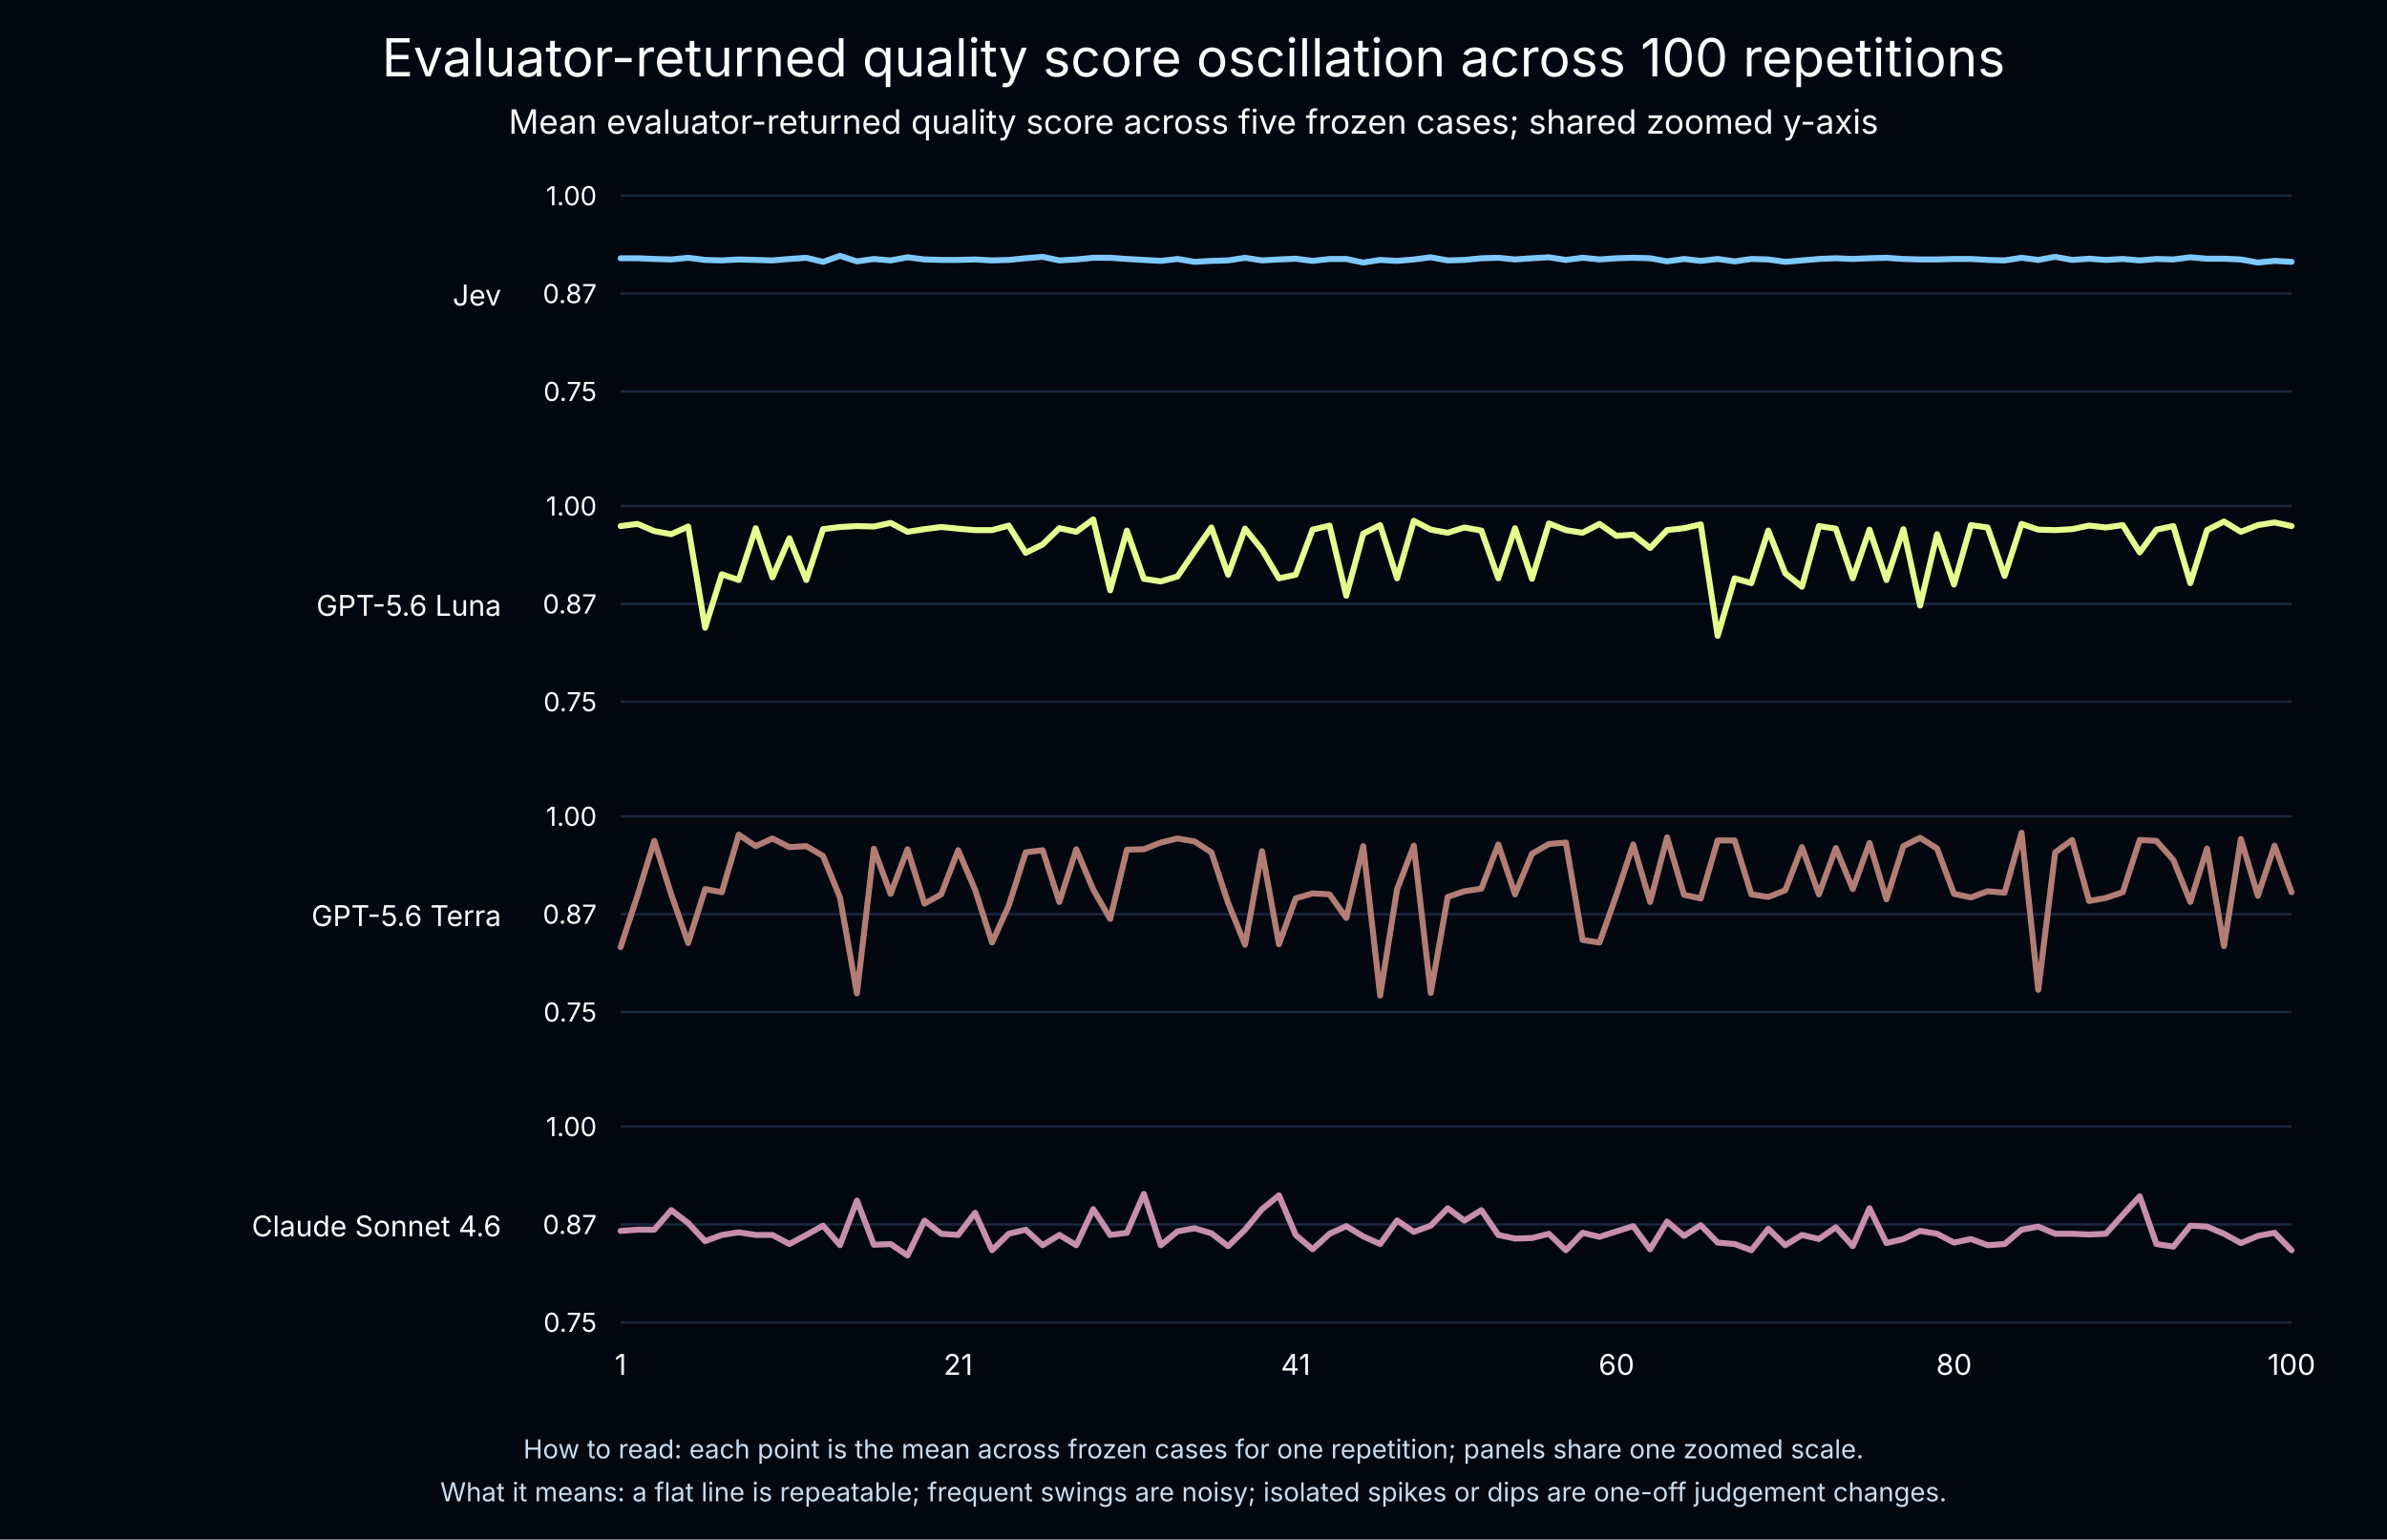
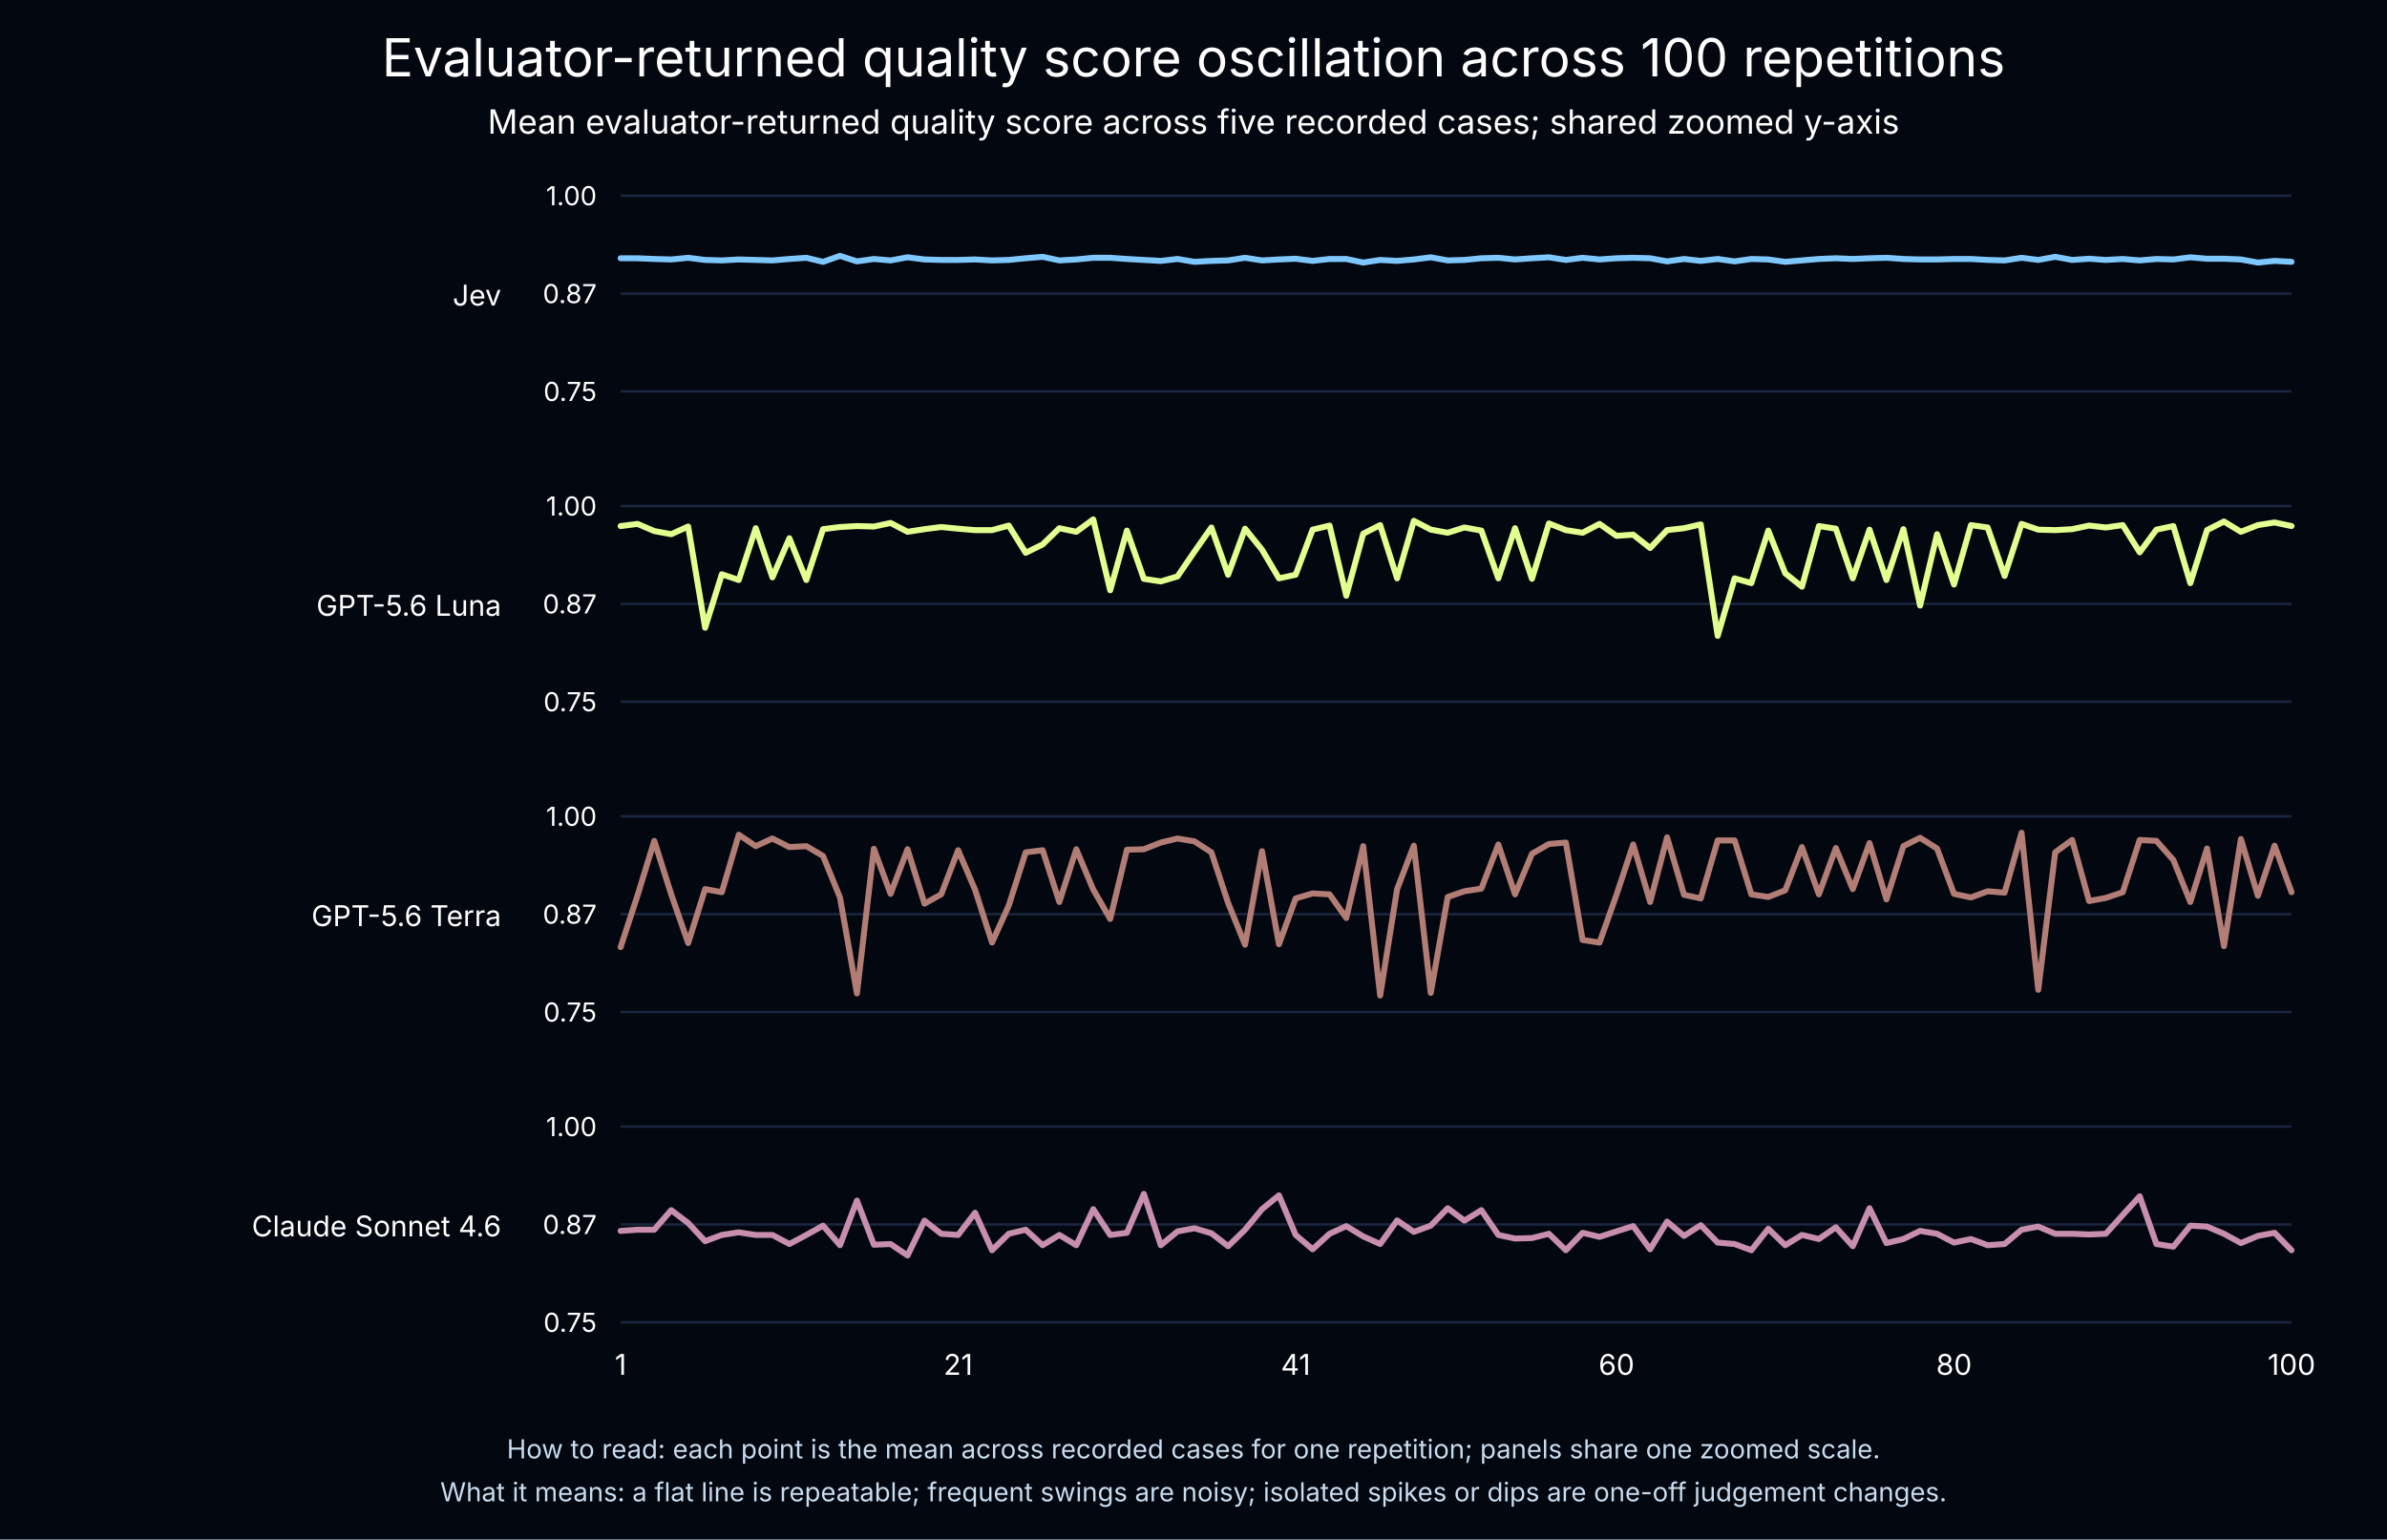
<svg xmlns="http://www.w3.org/2000/svg" width="1000" height="645" viewBox="0 0 1000 645">
  <rect width="100%" height="100%" fill="#030710" />
  <text x="500.0" y="32.0" font-family="Lausanne, Inter, -apple-system, BlinkMacSystemFont, Segoe UI, sans-serif" font-size="22px" text-anchor="middle" fill="#FFFFFF">Evaluator-returned quality score oscillation across 100 repetitions</text>
-   <text x="500.0" y="56.0" font-family="Lausanne, Inter, -apple-system, BlinkMacSystemFont, Segoe UI, sans-serif" font-size="14px" text-anchor="middle" fill="#FFFFFF">Mean evaluator-returned quality score across five frozen cases; shared zoomed y-axis</text>
+   <text x="500.0" y="56.0" font-family="Lausanne, Inter, -apple-system, BlinkMacSystemFont, Segoe UI, sans-serif" font-size="14px" text-anchor="middle" fill="#FFFFFF">Mean evaluator-returned quality score across five recorded cases; shared zoomed y-axis</text>
  <line x1="260" y1="164.0" x2="960" y2="164.0" stroke="#1A2740" stroke-width="1" />
  <text x="250.0" y="168.0" font-family="Lausanne, Inter, -apple-system, BlinkMacSystemFont, Segoe UI, sans-serif" font-size="11px" text-anchor="end" fill="#FFFFFF">0.75</text>
  <line x1="260" y1="123.0" x2="960" y2="123.0" stroke="#1A2740" stroke-width="1" />
  <text x="250.0" y="127.0" font-family="Lausanne, Inter, -apple-system, BlinkMacSystemFont, Segoe UI, sans-serif" font-size="11px" text-anchor="end" fill="#FFFFFF">0.87</text>
  <line x1="260" y1="82.0" x2="960" y2="82.0" stroke="#1A2740" stroke-width="1" />
  <text x="250.0" y="86.0" font-family="Lausanne, Inter, -apple-system, BlinkMacSystemFont, Segoe UI, sans-serif" font-size="11px" text-anchor="end" fill="#FFFFFF">1.00</text>
  <polyline points="260.0,108.2 267.1,108.2 274.1,108.5 281.2,108.7 288.3,108.0 295.4,108.9 302.4,109.1 309.5,108.7 316.6,108.9 323.6,109.1 330.7,108.5 337.8,108.0 344.8,109.7 351.9,107.2 359.0,109.5 366.1,108.5 373.1,109.1 380.2,107.8 387.3,108.7 394.3,108.9 401.4,108.9 408.5,108.7 415.6,109.1 422.6,108.9 429.7,108.2 436.8,107.6 443.8,109.1 450.9,108.7 458.0,108.0 465.1,108.0 472.1,108.5 479.2,108.9 486.3,109.3 493.3,108.5 500.4,109.7 507.5,109.3 514.5,109.1 521.6,108.0 528.7,109.1 535.8,108.7 542.8,108.4 549.9,109.3 557.0,108.5 564.0,108.5 571.1,110.0 578.2,108.9 585.3,109.3 592.3,108.7 599.4,107.8 606.5,109.1 613.5,108.9 620.6,108.2 627.7,108.0 634.7,108.7 641.8,108.2 648.9,107.8 656.0,108.9 663.0,108.0 670.1,108.7 677.2,108.2 684.2,108.0 691.3,108.2 698.4,109.5 705.5,108.5 712.5,109.3 719.6,108.5 726.7,109.5 733.7,108.5 740.8,108.7 747.9,109.7 754.9,109.1 762.0,108.5 769.1,108.2 776.2,108.5 783.2,108.2 790.3,108.0 797.4,108.5 804.4,108.7 811.5,108.7 818.6,108.5 825.7,108.5 832.7,108.9 839.8,109.1 846.9,108.0 853.9,108.9 861.0,107.6 868.1,108.9 875.2,108.4 882.2,108.9 889.3,108.5 896.4,109.1 903.4,108.5 910.5,108.7 917.6,107.8 924.6,108.4 931.7,108.4 938.8,108.7 945.9,110.0 952.9,109.3 960.0,109.7" fill="none" stroke="#7FC8FF" stroke-width="2.5" stroke-linejoin="round" stroke-linecap="round" />
  <text x="210.0" y="128.0" font-family="Lausanne, Inter, -apple-system, BlinkMacSystemFont, Segoe UI, sans-serif" font-size="12px" text-anchor="end" fill="#FFFFFF">Jev</text>
  <line x1="260" y1="294.0" x2="960" y2="294.0" stroke="#1A2740" stroke-width="1" />
  <text x="250.0" y="298.0" font-family="Lausanne, Inter, -apple-system, BlinkMacSystemFont, Segoe UI, sans-serif" font-size="11px" text-anchor="end" fill="#FFFFFF">0.75</text>
  <line x1="260" y1="253.0" x2="960" y2="253.0" stroke="#1A2740" stroke-width="1" />
  <text x="250.0" y="257.0" font-family="Lausanne, Inter, -apple-system, BlinkMacSystemFont, Segoe UI, sans-serif" font-size="11px" text-anchor="end" fill="#FFFFFF">0.87</text>
  <line x1="260" y1="212.0" x2="960" y2="212.0" stroke="#1A2740" stroke-width="1" />
  <text x="250.0" y="216.0" font-family="Lausanne, Inter, -apple-system, BlinkMacSystemFont, Segoe UI, sans-serif" font-size="11px" text-anchor="end" fill="#FFFFFF">1.00</text>
  <polyline points="260.0,220.4 267.1,219.5 274.1,222.5 281.2,223.8 288.3,220.6 295.4,263.0 302.4,240.6 309.5,243.0 316.6,221.3 323.6,241.9 330.7,225.5 337.8,243.0 344.8,221.7 351.9,220.8 359.0,220.4 366.1,220.6 373.1,219.1 380.2,222.8 387.3,221.7 394.3,220.8 401.4,221.5 408.5,222.1 415.6,222.1 422.6,220.2 429.7,231.6 436.8,228.1 443.8,221.3 450.9,222.8 458.0,217.6 465.1,247.3 472.1,222.3 479.2,242.5 486.3,243.6 493.3,241.5 500.4,231.1 507.5,221.0 514.5,240.8 521.6,221.5 528.7,230.3 535.8,242.3 542.8,240.8 549.9,221.9 557.0,220.2 564.0,249.6 571.1,223.6 578.2,220.0 585.3,242.3 592.3,218.2 599.4,221.9 606.5,223.2 613.5,221.0 620.6,222.3 627.7,242.3 634.7,221.3 641.8,242.5 648.9,219.3 656.0,222.1 663.0,223.2 670.1,219.5 677.2,224.5 684.2,224.0 691.3,229.6 698.4,222.1 705.5,221.3 712.5,219.7 719.6,266.4 726.7,242.3 733.7,244.3 740.8,222.3 747.9,240.2 754.9,245.8 762.0,220.4 769.1,221.5 776.2,242.3 783.2,221.9 790.3,243.0 797.4,221.7 804.4,253.7 811.5,223.8 818.6,244.9 825.7,220.0 832.7,221.0 839.8,241.3 846.9,219.5 853.9,221.9 861.0,222.1 868.1,221.7 875.2,220.2 882.2,221.0 889.3,220.0 896.4,231.4 903.4,221.9 910.5,220.4 917.6,244.3 924.6,222.1 931.7,218.5 938.8,222.8 945.9,220.0 952.9,218.9 960.0,220.4" fill="none" stroke="#E3FF8F" stroke-width="2.5" stroke-linejoin="round" stroke-linecap="round" />
  <text x="210.0" y="258.0" font-family="Lausanne, Inter, -apple-system, BlinkMacSystemFont, Segoe UI, sans-serif" font-size="12px" text-anchor="end" fill="#FFFFFF">GPT-5.6 Luna</text>
  <line x1="260" y1="424.0" x2="960" y2="424.0" stroke="#1A2740" stroke-width="1" />
  <text x="250.0" y="428.0" font-family="Lausanne, Inter, -apple-system, BlinkMacSystemFont, Segoe UI, sans-serif" font-size="11px" text-anchor="end" fill="#FFFFFF">0.75</text>
  <line x1="260" y1="383.0" x2="960" y2="383.0" stroke="#1A2740" stroke-width="1" />
  <text x="250.0" y="387.0" font-family="Lausanne, Inter, -apple-system, BlinkMacSystemFont, Segoe UI, sans-serif" font-size="11px" text-anchor="end" fill="#FFFFFF">0.87</text>
  <line x1="260" y1="342.0" x2="960" y2="342.0" stroke="#1A2740" stroke-width="1" />
  <text x="250.0" y="346.0" font-family="Lausanne, Inter, -apple-system, BlinkMacSystemFont, Segoe UI, sans-serif" font-size="11px" text-anchor="end" fill="#FFFFFF">1.00</text>
  <polyline points="260.0,396.8 267.1,375.1 274.1,352.3 281.2,374.7 288.3,395.1 295.4,372.5 302.4,373.8 309.5,349.7 316.6,354.5 323.6,351.3 330.7,354.9 337.8,354.5 344.8,358.6 351.9,376.0 359.0,416.2 366.1,355.6 373.1,374.5 380.2,355.8 387.3,378.6 394.3,374.7 401.4,356.2 408.5,372.8 415.6,394.9 422.6,379.4 429.7,357.1 436.8,356.2 443.8,377.9 450.9,355.8 458.0,372.7 465.1,385.0 472.1,356.0 479.2,355.8 486.3,353.0 493.3,351.3 500.4,352.5 507.5,357.1 514.5,378.3 521.6,395.8 528.7,356.6 535.8,395.6 542.8,376.4 549.9,374.3 557.0,374.7 564.0,384.6 571.1,354.5 578.2,417.1 585.3,372.5 592.3,354.3 599.4,416.0 606.5,375.8 613.5,373.4 620.6,372.3 627.7,353.8 634.7,374.7 641.8,357.7 648.9,353.6 656.0,353.0 663.0,393.8 670.1,394.9 677.2,374.9 684.2,353.8 691.3,377.9 698.4,350.8 705.5,374.9 712.5,376.4 719.6,352.1 726.7,352.1 733.7,374.7 740.8,375.8 747.9,373.0 754.9,354.9 762.0,374.7 769.1,355.3 776.2,372.5 783.2,353.2 790.3,376.8 797.4,354.5 804.4,351.0 811.5,355.5 818.6,374.5 825.7,376.0 832.7,373.4 839.8,374.0 846.9,348.9 853.9,414.7 861.0,357.1 868.1,351.9 875.2,377.5 882.2,376.2 889.3,373.8 896.4,351.9 903.4,352.3 910.5,360.3 917.6,377.9 924.6,355.5 931.7,396.4 938.8,351.5 945.9,375.3 952.9,354.3 960.0,373.8" fill="none" stroke="#B27D75" stroke-width="2.5" stroke-linejoin="round" stroke-linecap="round" />
  <text x="210.0" y="388.0" font-family="Lausanne, Inter, -apple-system, BlinkMacSystemFont, Segoe UI, sans-serif" font-size="12px" text-anchor="end" fill="#FFFFFF">GPT-5.6 Terra</text>
  <line x1="260" y1="554.0" x2="960" y2="554.0" stroke="#1A2740" stroke-width="1" />
  <text x="250.0" y="558.0" font-family="Lausanne, Inter, -apple-system, BlinkMacSystemFont, Segoe UI, sans-serif" font-size="11px" text-anchor="end" fill="#FFFFFF">0.75</text>
  <line x1="260" y1="513.0" x2="960" y2="513.0" stroke="#1A2740" stroke-width="1" />
  <text x="250.0" y="517.0" font-family="Lausanne, Inter, -apple-system, BlinkMacSystemFont, Segoe UI, sans-serif" font-size="11px" text-anchor="end" fill="#FFFFFF">0.87</text>
  <line x1="260" y1="472.0" x2="960" y2="472.0" stroke="#1A2740" stroke-width="1" />
  <text x="250.0" y="476.0" font-family="Lausanne, Inter, -apple-system, BlinkMacSystemFont, Segoe UI, sans-serif" font-size="11px" text-anchor="end" fill="#FFFFFF">1.00</text>
  <polyline points="260.0,515.7 267.1,515.2 274.1,515.2 281.2,507.0 288.3,512.4 295.4,520.0 302.4,517.4 309.5,516.3 316.6,517.4 323.6,517.4 330.7,521.2 337.8,517.4 344.8,513.5 351.9,521.7 359.0,503.0 366.1,521.5 373.1,521.2 380.2,526.0 387.3,511.4 394.3,516.9 401.4,517.4 408.5,508.1 415.6,523.8 422.6,516.9 429.7,515.2 436.8,521.7 443.8,517.4 450.9,521.7 458.0,506.6 465.1,517.4 472.1,516.5 479.2,500.2 486.3,521.7 493.3,515.9 500.4,514.6 507.5,516.7 514.5,522.1 521.6,515.2 528.7,506.6 535.8,500.8 542.8,517.4 549.9,523.4 557.0,516.9 564.0,513.7 571.1,518.0 578.2,521.2 585.3,511.3 592.3,516.1 599.4,513.5 606.5,506.2 613.5,511.4 620.6,507.0 627.7,517.4 634.7,518.9 641.8,518.7 648.9,516.9 656.0,523.8 663.0,516.5 670.1,518.2 677.2,515.9 684.2,513.7 691.3,523.4 698.4,511.8 705.5,517.8 712.5,513.3 719.6,520.6 726.7,521.2 733.7,523.8 740.8,514.8 747.9,521.7 754.9,517.4 762.0,519.1 769.1,514.2 776.2,522.1 783.2,506.2 790.3,520.8 797.4,519.1 804.4,515.7 811.5,516.9 818.6,520.6 825.7,519.1 832.7,521.7 839.8,521.2 846.9,515.2 853.9,513.9 861.0,516.9 868.1,516.9 875.2,517.2 882.2,516.9 889.3,509.0 896.4,501.2 903.4,521.2 910.5,522.3 917.6,513.5 924.6,513.9 931.7,516.9 938.8,520.8 945.9,517.8 952.9,516.5 960.0,523.8" fill="none" stroke="#C78EAD" stroke-width="2.5" stroke-linejoin="round" stroke-linecap="round" />
  <text x="210.0" y="518.0" font-family="Lausanne, Inter, -apple-system, BlinkMacSystemFont, Segoe UI, sans-serif" font-size="12px" text-anchor="end" fill="#FFFFFF">Claude Sonnet 4.6</text>
  <text x="260.0" y="576.0" font-family="Lausanne, Inter, -apple-system, BlinkMacSystemFont, Segoe UI, sans-serif" font-size="12px" text-anchor="middle" fill="#FFFFFF">1</text>
  <text x="401.4" y="576.0" font-family="Lausanne, Inter, -apple-system, BlinkMacSystemFont, Segoe UI, sans-serif" font-size="12px" text-anchor="middle" fill="#FFFFFF">21</text>
  <text x="542.8" y="576.0" font-family="Lausanne, Inter, -apple-system, BlinkMacSystemFont, Segoe UI, sans-serif" font-size="12px" text-anchor="middle" fill="#FFFFFF">41</text>
  <text x="677.2" y="576.0" font-family="Lausanne, Inter, -apple-system, BlinkMacSystemFont, Segoe UI, sans-serif" font-size="12px" text-anchor="middle" fill="#FFFFFF">60</text>
  <text x="818.6" y="576.0" font-family="Lausanne, Inter, -apple-system, BlinkMacSystemFont, Segoe UI, sans-serif" font-size="12px" text-anchor="middle" fill="#FFFFFF">80</text>
  <text x="960.0" y="576.0" font-family="Lausanne, Inter, -apple-system, BlinkMacSystemFont, Segoe UI, sans-serif" font-size="12px" text-anchor="middle" fill="#FFFFFF">100</text>
-   <text x="500.0" y="611.0" font-family="Lausanne, Inter, -apple-system, BlinkMacSystemFont, Segoe UI, sans-serif" font-size="11px" text-anchor="middle" fill="#C8DDF0">How to read: each point is the mean across frozen cases for one repetition; panels share one zoomed scale.</text>
+   <text x="500.0" y="611.0" font-family="Lausanne, Inter, -apple-system, BlinkMacSystemFont, Segoe UI, sans-serif" font-size="11px" text-anchor="middle" fill="#C8DDF0">How to read: each point is the mean across recorded cases for one repetition; panels share one zoomed scale.</text>
  <text x="500.0" y="629.0" font-family="Lausanne, Inter, -apple-system, BlinkMacSystemFont, Segoe UI, sans-serif" font-size="11px" text-anchor="middle" fill="#C8DDF0">What it means: a flat line is repeatable; frequent swings are noisy; isolated spikes or dips are one-off judgement changes.</text>
</svg>
